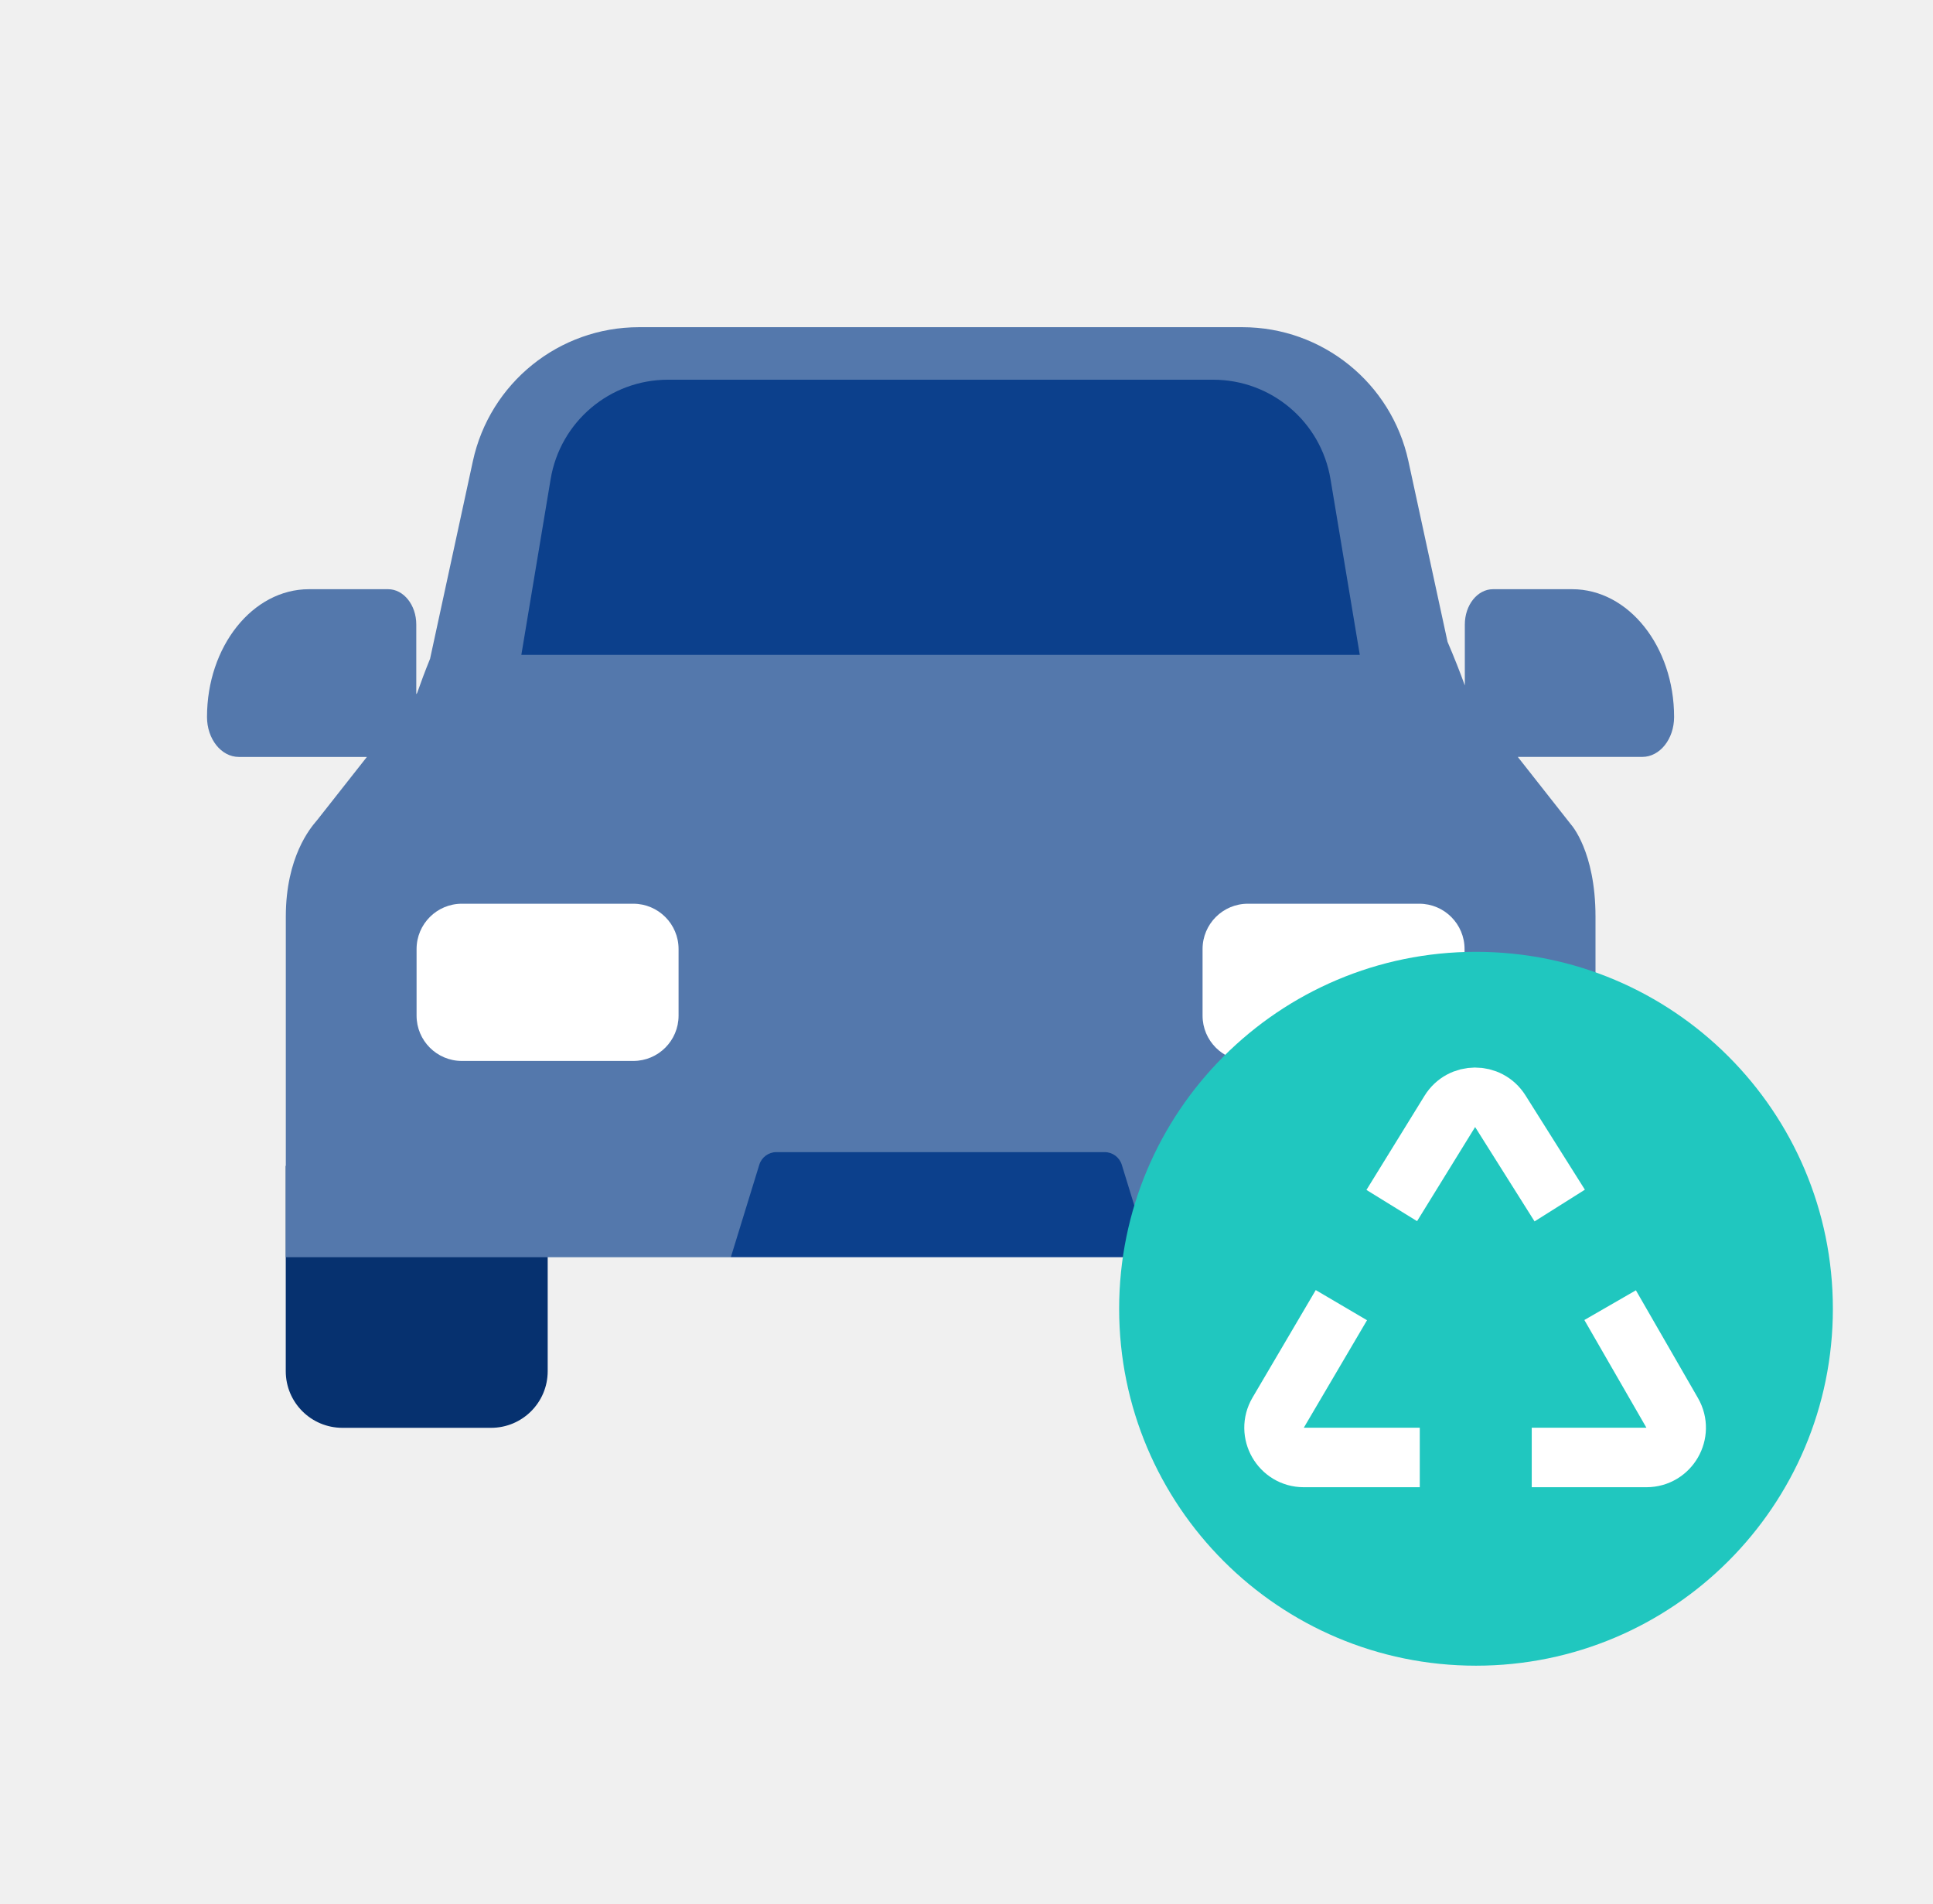
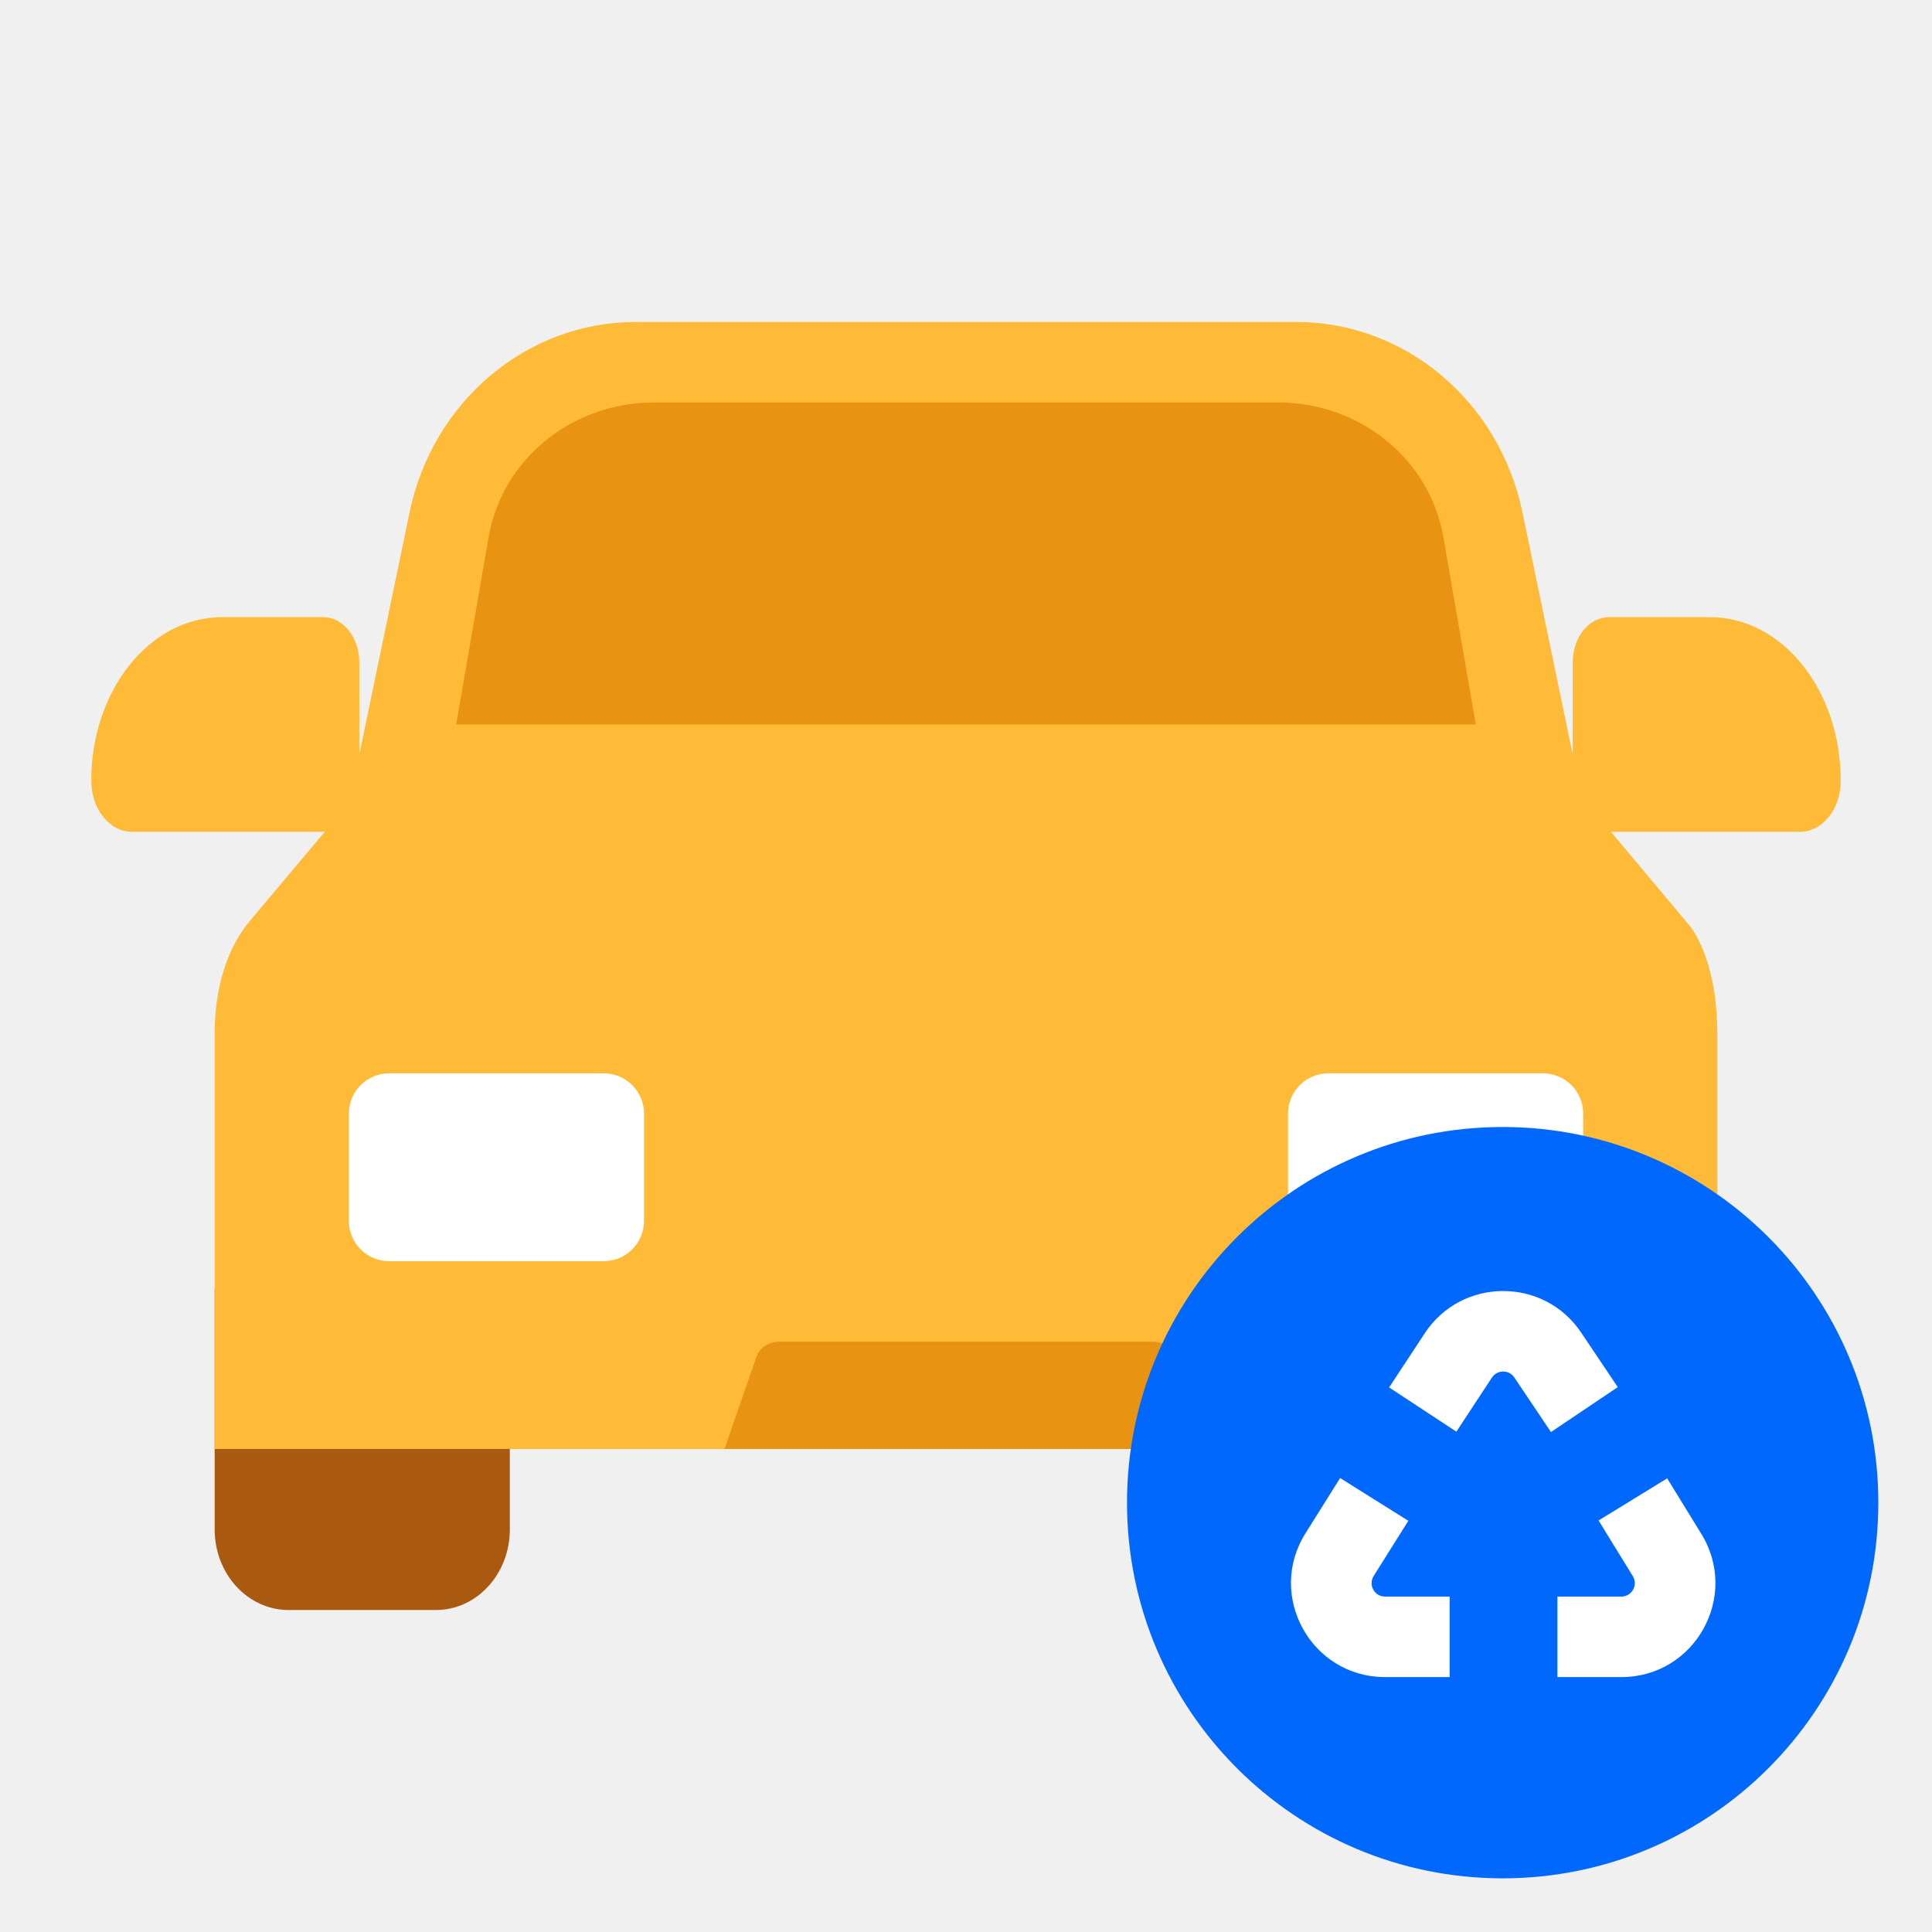
- <svg xmlns="http://www.w3.org/2000/svg" width="65" height="64" viewBox="0 0 65 64" fill="none">
-   <path d="M9.609 39.195H18.417V46.099C18.417 47.151 17.565 48.003 16.513 48.003H11.514C10.462 48.003 9.609 47.151 9.609 46.099V39.195Z" fill="#06316F" />
-   <path d="M44.844 39.195H53.652V46.099C53.652 47.151 52.799 48.003 51.747 48.003H46.748C45.696 48.003 44.844 47.151 44.844 46.099V39.195Z" fill="#4E627D" />
-   <path fill-rule="evenodd" clip-rule="evenodd" d="M21.485 11C18.796 11 16.47 12.875 15.901 15.504L14.462 22.147C14.294 22.561 14.149 22.949 14.026 23.301L13.998 23.337V20.996C13.998 20.341 13.574 19.809 13.051 19.809H10.388C8.495 19.809 6.961 21.733 6.961 24.105C6.961 24.846 7.44 25.448 8.032 25.448H12.104H12.337L10.677 27.556C10.671 27.565 10.658 27.58 10.639 27.602C10.444 27.831 9.611 28.809 9.611 30.818V41.418V42.268H53.651V41.418V30.818C53.651 28.616 52.827 27.72 52.827 27.72L51.038 25.447H51.151H55.223C55.815 25.447 56.294 24.846 56.294 24.105C56.294 21.733 54.76 19.809 52.867 19.809H50.204C49.681 19.809 49.257 20.341 49.257 20.996V23.045C49.096 22.599 48.901 22.103 48.676 21.578L47.36 15.504C46.79 12.875 44.465 11 41.776 11H21.485Z" fill="#5478AC" />
-   <path d="M25.532 39.16C25.609 38.907 25.843 38.734 26.108 38.734H37.145C37.41 38.734 37.644 38.907 37.722 39.16L38.675 42.259H24.578L25.532 39.16Z" fill="#0C408C" />
-   <path d="M14.008 31.907C14.008 31.065 14.69 30.383 15.532 30.383H21.294C22.136 30.383 22.818 31.065 22.818 31.907V34.145C22.818 34.987 22.136 35.669 21.294 35.669H15.532C14.69 35.669 14.008 34.987 14.008 34.145V31.907Z" fill="white" />
-   <path d="M40.438 31.907C40.438 31.065 41.12 30.383 41.962 30.383H47.724C48.566 30.383 49.248 31.065 49.248 31.907V34.145C49.248 34.987 48.566 35.669 47.724 35.669H41.962C41.12 35.669 40.438 34.987 40.438 34.145V31.907Z" fill="white" />
-   <path d="M18.516 16.108C18.838 14.179 20.506 12.766 22.462 12.766H40.795C42.75 12.766 44.419 14.179 44.74 16.108L45.725 22.015H17.531L18.516 16.108Z" fill="#0C408C" />
-   <path d="M61.633 44C61.633 50.627 56.26 56 49.633 56C43.005 56 37.633 50.627 37.633 44C37.633 37.373 43.005 32 49.633 32C56.26 32 61.633 37.373 61.633 44Z" fill="#20C7BF" />
-   <path d="M46.8 40.53L48.752 37.366C49.14 36.736 50.054 36.731 50.449 37.357L52.448 40.53M45.106 43.879L42.98 47.493C42.588 48.16 43.069 49 43.842 49H47.742M54.143 43.879L56.23 47.501C56.614 48.167 56.133 49 55.363 49H51.507" stroke="white" stroke-width="2" />
+ <svg xmlns="http://www.w3.org/2000/svg" width="36" height="36" viewBox="0 0 36 36" fill="none">
+   <path d="M4 24H9.5V28.5C9.5 29.328 8.884 30 8.125 30H5.375C4.616 30 4 29.328 4 28.5V24Z" fill="#AA5A10" />
+   <path d="M26.5 24H32V28.5C32 29.328 31.384 30 30.625 30H27.875C27.116 30 26.5 29.328 26.5 28.5V24Z" fill="#AA5A10" />
+   <path fill-rule="evenodd" clip-rule="evenodd" d="M4.678 17.133L6.807 14.601C7.551 12.401 9.658 8 12.134 8H12.207H15.302H20.77H23.938H24.225C24.945 8 25.577 8.364 25.933 8.912C27.5 10.32 28.732 13.025 29.265 14.601L31.476 17.24C31.476 17.24 32 17.826 32 19.265V26.444C32 26.751 32 27 32 27H4C4 27 4 26.751 4 26.444V19.265C4 17.826 4.636 17.196 4.678 17.133Z" fill="#FFBB37" />
+   <path d="M14.096 25.279C14.153 25.113 14.326 25 14.521 25H21.479C21.674 25 21.847 25.113 21.904 25.279L22.5 27H13.5L14.096 25.279Z" fill="#E99312" />
+   <path d="M7.632 9.546C8.062 7.476 9.817 5.999 11.847 5.999H24.153C26.183 5.999 27.938 7.476 28.368 9.546L29.5 14.998H6.5L7.632 9.546Z" fill="#FFBB37" />
+   <path d="M9.105 10.007C9.356 8.56 10.656 7.5 12.179 7.5H23.821C25.344 7.5 26.644 8.56 26.895 10.007L27.5 13.5H8.5L9.105 10.007Z" fill="#E99312" />
+   <path fill-rule="evenodd" clip-rule="evenodd" d="M4.133 11.5C2.789 11.5 1.7 12.864 1.7 14.548C1.7 15.074 2.04 15.5 2.46 15.5H5.351H6.695H7.703V14.026H6.695V12.342C6.695 11.877 6.394 11.5 6.023 11.5H4.133Z" fill="#FFBB37" />
+   <path fill-rule="evenodd" clip-rule="evenodd" d="M31.867 11.5C33.211 11.5 34.3 12.864 34.3 14.548C34.3 15.074 33.96 15.5 33.54 15.5H30.649H29.305H28.297V14.026H29.305V12.342C29.305 11.877 29.606 11.5 29.977 11.5H31.867Z" fill="#FFBB37" />
+   <path d="M6.5 20.75C6.5 20.336 6.836 20 7.25 20H11.25C11.664 20 12 20.336 12 20.75V22.75C12 23.164 11.664 23.5 11.25 23.5H7.25C6.836 23.5 6.5 23.164 6.5 22.75V20.75Z" fill="white" />
+   <path d="M24 20.75C24 20.336 24.336 20 24.75 20H28.75C29.164 20 29.5 20.336 29.5 20.75V22.75C29.5 23.164 29.164 23.5 28.75 23.5H24.75C24.336 23.5 24 23.164 24 22.75V20.75Z" fill="white" />
+   <path d="M35 28C35 31.866 31.866 35 28 35C24.134 35 21 31.866 21 28C21 24.134 24.134 21 28 21C31.866 21 35 24.134 35 28Z" fill="#0168FE" />
+   <path fill-rule="evenodd" clip-rule="evenodd" d="M28.217 25.667C28.117 25.518 27.898 25.52 27.8 25.669L27.137 26.677L25.884 25.853L26.547 24.845C27.234 23.8 28.764 23.792 29.462 24.83L30.145 25.847L28.9 26.684L28.217 25.667ZM26.242 28.338L25.596 29.367C25.492 29.534 25.611 29.75 25.808 29.75H27.012V31.25H25.808C24.432 31.25 23.594 29.735 24.326 28.57L24.971 27.541L26.242 28.338ZM30.425 29.369L29.787 28.332L31.065 27.547L31.703 28.584C32.419 29.75 31.58 31.25 30.212 31.25H29.02V29.75H30.212C30.407 29.75 30.527 29.536 30.425 29.369Z" fill="white" />
</svg>
